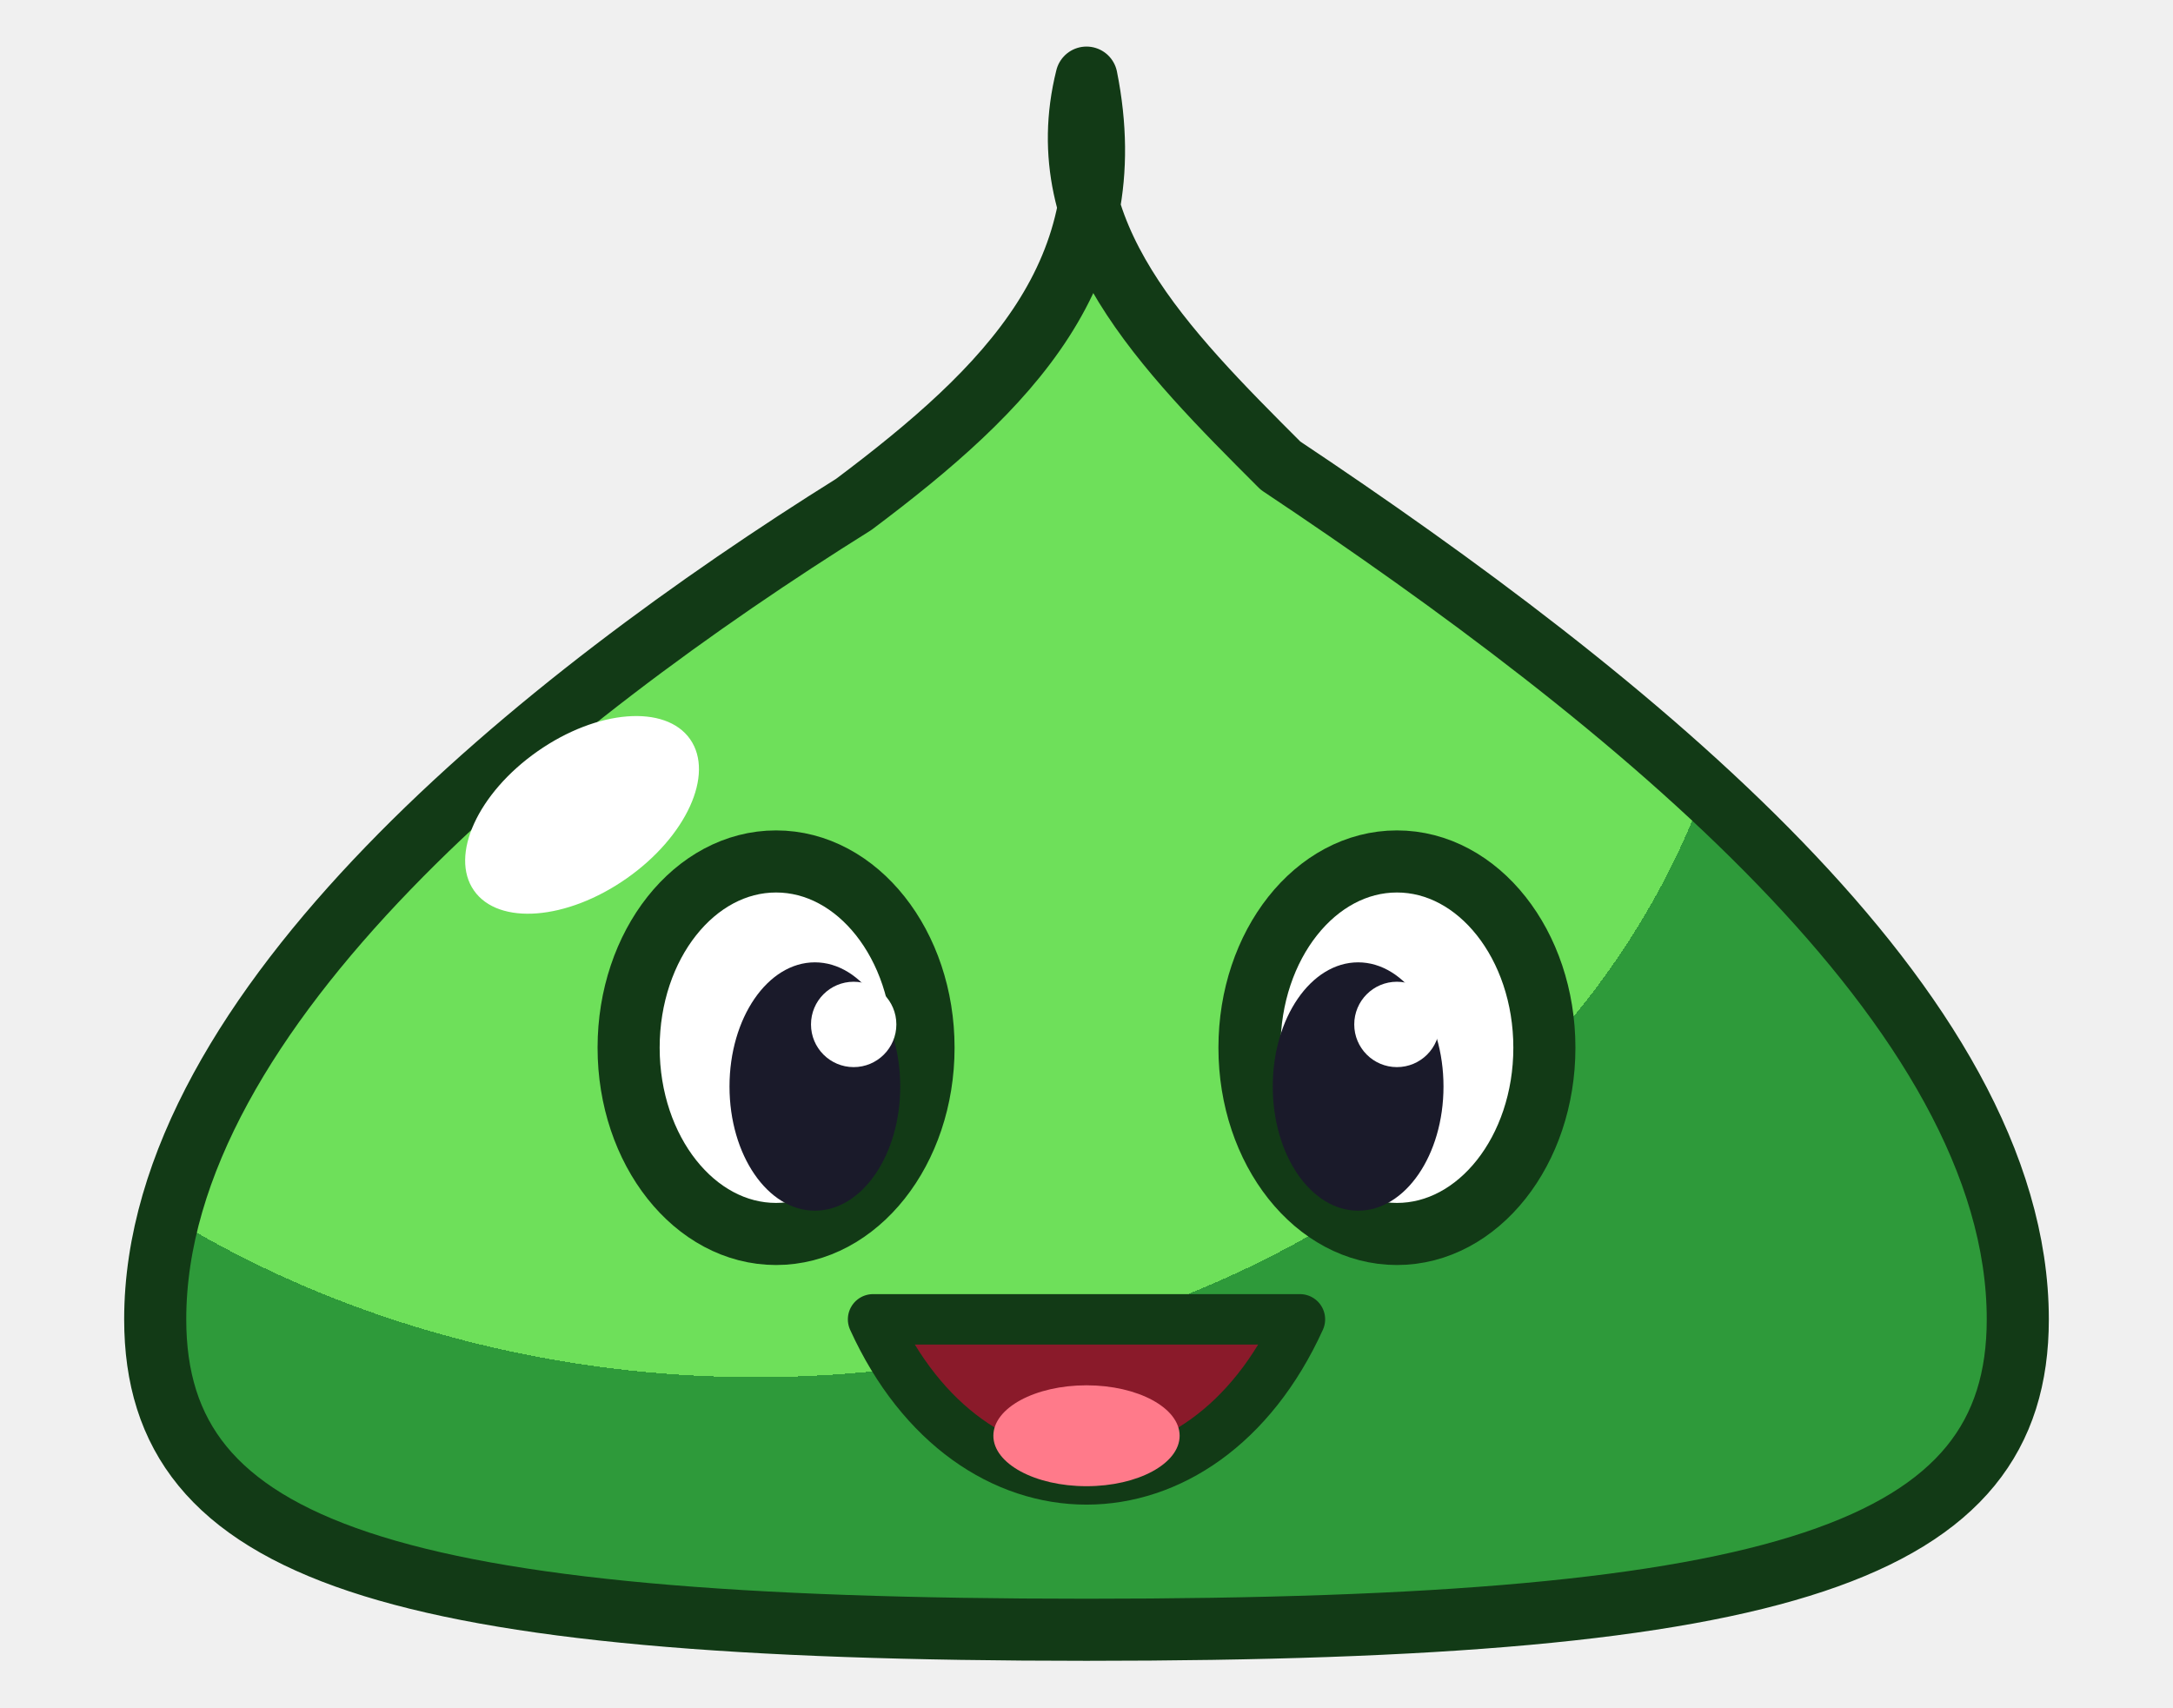
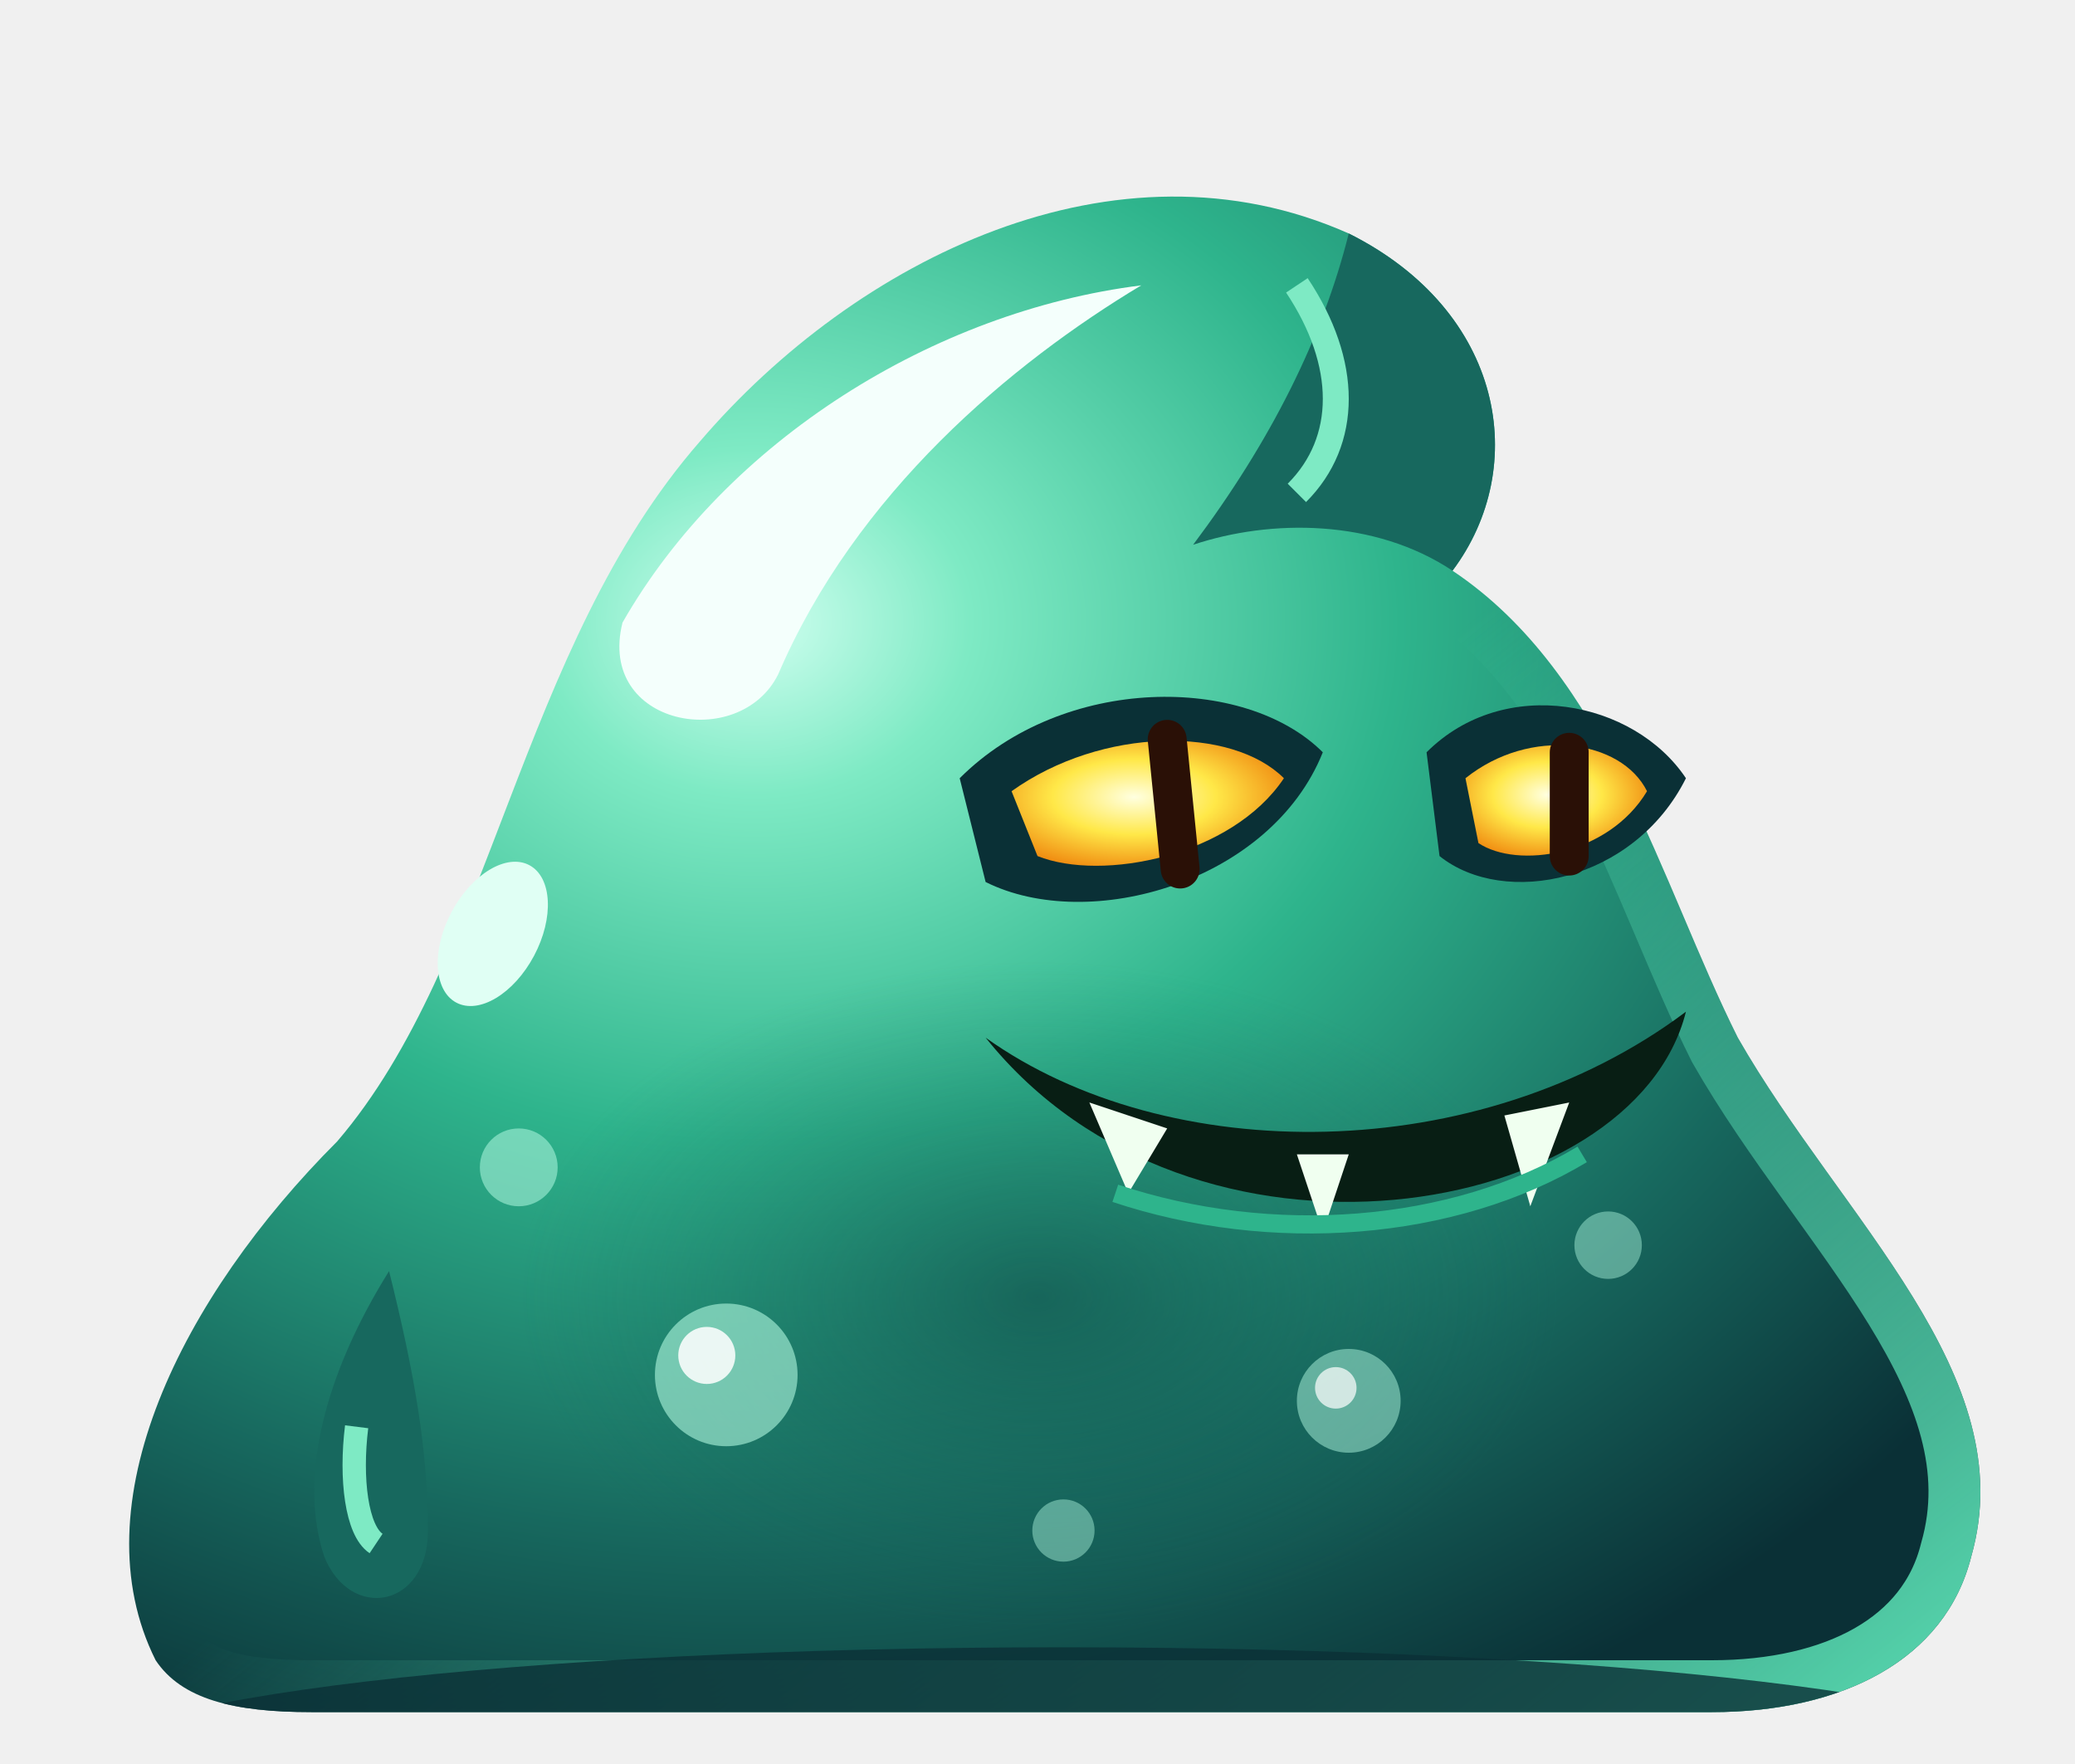
- <svg xmlns="http://www.w3.org/2000/svg" viewBox="0 0 56 44">
+ <svg xmlns="http://www.w3.org/2000/svg" viewBox="0 0 160 136">
  <defs>
-     <radialGradient id="body" cx="0.32" cy="0.3" r="0.75">
-       <stop offset="0.72" stop-color="#6ee05a" />
-       <stop offset="0.72" stop-color="#2e9a3a" />
+     <radialGradient id="body" cx="0.34" cy="0.28" r="0.82">
+       <stop offset="0" stop-color="#d0fff0" />
+       <stop offset="0.14" stop-color="#7eeac4" />
+       <stop offset="0.42" stop-color="#2eb48c" />
+       <stop offset="0.74" stop-color="#17685e" />
+       <stop offset="1" stop-color="#0a3036" />
    </radialGradient>
+     <radialGradient id="core" cx="0.5" cy="0.5" r="0.5">
+       <stop offset="0" stop-color="#0f4a48" stop-opacity="0.6" />
+       <stop offset="1" stop-color="#17685e" stop-opacity="0" />
+     </radialGradient>
+     <linearGradient id="rim" x1="0" y1="0" x2="1" y2="1">
+       <stop offset="0.5" stop-color="#62f0c0" stop-opacity="0" />
+       <stop offset="1" stop-color="#62f0c0" stop-opacity="0.9" />
+     </linearGradient>
+     <radialGradient id="eye" cx="0.45" cy="0.45" r="0.6">
+       <stop offset="0" stop-color="#ffffe0" />
+       <stop offset="0.5" stop-color="#ffe848" />
+       <stop offset="1" stop-color="#f08a10" />
+     </radialGradient>
+     <clipPath id="inside">
+       <path id="shape" d="M12 128 C6 116 14 100 26 88 C38 74 40 50 54 34 C66 20 86 10 104 18 C116 24 118 36 112 44 C124 52 128 68 134 80 C142 94 156 106 152 120 C150 128 142 132 132 132 L24 132 C18 132 14 131 12 128 Z" />
+     </clipPath>
  </defs>
-   <g stroke="#123a16" stroke-width="1.6" stroke-linejoin="round" stroke-linecap="round">
-     <path d="M28 2 C27 6 30 9 33 12 C42 18 52 26 52 34 C52 40 46 42 28 42 C10 42 4 40 4 34 C4 26 14 18 22 13 C26 10 29 7 28 2 Z" fill="url(#body)" />
-     <ellipse cx="15" cy="21" rx="3.4" ry="2" fill="#ffffff" stroke="none" transform="rotate(-35 15 21)" />
-     <ellipse cx="20" cy="27" rx="3.8" ry="4.8" fill="#ffffff" />
-     <ellipse cx="36" cy="27" rx="3.8" ry="4.8" fill="#ffffff" />
-     <ellipse cx="21" cy="28" rx="2.2" ry="3.2" fill="#1a1a2a" stroke="none" />
-     <ellipse cx="35" cy="28" rx="2.2" ry="3.2" fill="#1a1a2a" stroke="none" />
-     <circle cx="22" cy="26.4" r="1.1" fill="#ffffff" stroke="none" />
-     <circle cx="36" cy="26.4" r="1.1" fill="#ffffff" stroke="none" />
-     <path d="M22.5 34 C25 39.5 31 39.5 33.5 34 Z" fill="#8a1a2a" stroke-width="1.3" />
-     <ellipse cx="28" cy="37" rx="2.4" ry="1.3" fill="#ff7a8a" stroke="none" />
+   <use href="#shape" fill="url(#body)" />
+   <g clip-path="url(#inside)">
+     <ellipse cx="80" cy="100" rx="40" ry="26" fill="url(#core)" />
+     <circle cx="56" cy="106" r="5.5" fill="#b0f8e0" opacity="0.6" />
+     <circle cx="54.5" cy="104.5" r="2.2" fill="#ffffff" opacity="0.85" />
+     <circle cx="104" cy="108" r="4" fill="#b0f8e0" opacity="0.5" />
+     <circle cx="103" cy="107" r="1.6" fill="#ffffff" opacity="0.7" />
+     <circle cx="40" cy="90" r="3" fill="#b0f8e0" opacity="0.55" />
+     <circle cx="124" cy="96" r="2.6" fill="#b0f8e0" opacity="0.45" />
+     <circle cx="82" cy="118" r="2.4" fill="#b0f8e0" opacity="0.45" />
+     <use href="#shape" fill="none" stroke="url(#rim)" stroke-width="8" />
+     <ellipse cx="82" cy="136" rx="76" ry="9" fill="#0a3036" opacity="0.8" />
  </g>
+   <path d="M104 18 C116 24 118 36 112 44 C106 40 98 40 92 42 C98 34 102 26 104 18 Z" fill="#17685e" />
+   <path d="M100 22 C104 28 104 34 100 38" fill="none" stroke="#7eeac4" stroke-width="2" />
+   <path d="M30 98 C25 106 23 114 25 120 C27 125 33 124 33 118 C33 112 32 106 30 98 Z" fill="#17685e" />
+   <path d="M27.5 110 C27 114 27.5 118 29 119" fill="none" stroke="#7eeac4" stroke-width="1.8" />
+   <path d="M48 48 C56 34 72 24 88 22 C78 28 66 38 60 52 C57 58 46 56 48 48 Z" fill="#f4fffc" />
+   <ellipse cx="38" cy="72" rx="3.6" ry="6" fill="#e0fff4" transform="rotate(28 38 72)" />
+   <path d="M74 60 C82 52 96 52 102 58 C98 68 84 72 76 68 Z" fill="#0a3036" />
+   <path d="M110 58 C116 52 126 54 130 60 C126 68 116 70 111 66 Z" fill="#0a3036" />
+   <path d="M78 61 C85 56 95 56 99 60 C95 66 85 68 80 66 Z" fill="url(#eye)" />
+   <path d="M113 60 C118 56 125 57 127 61 C124 66 117 67 114 65 Z" fill="url(#eye)" />
+   <path d="M90 57 L91 67 M121 58 L121 66" stroke="#2a1006" stroke-width="3" stroke-linecap="round" />
+   <path d="M76 80 C90 90 114 90 130 78 C126 94 92 100 76 80 Z" fill="#081e14" />
+   <path d="M84 85 L87 92 L90 87 Z M116 86 L118 93 L121 85 Z M100 89 L102 95 L104 89 Z" fill="#f0fff0" />
+   <path d="M86 92 C98 96 112 95 122 89" fill="none" stroke="#2eb48c" stroke-width="1.4" />
</svg>
